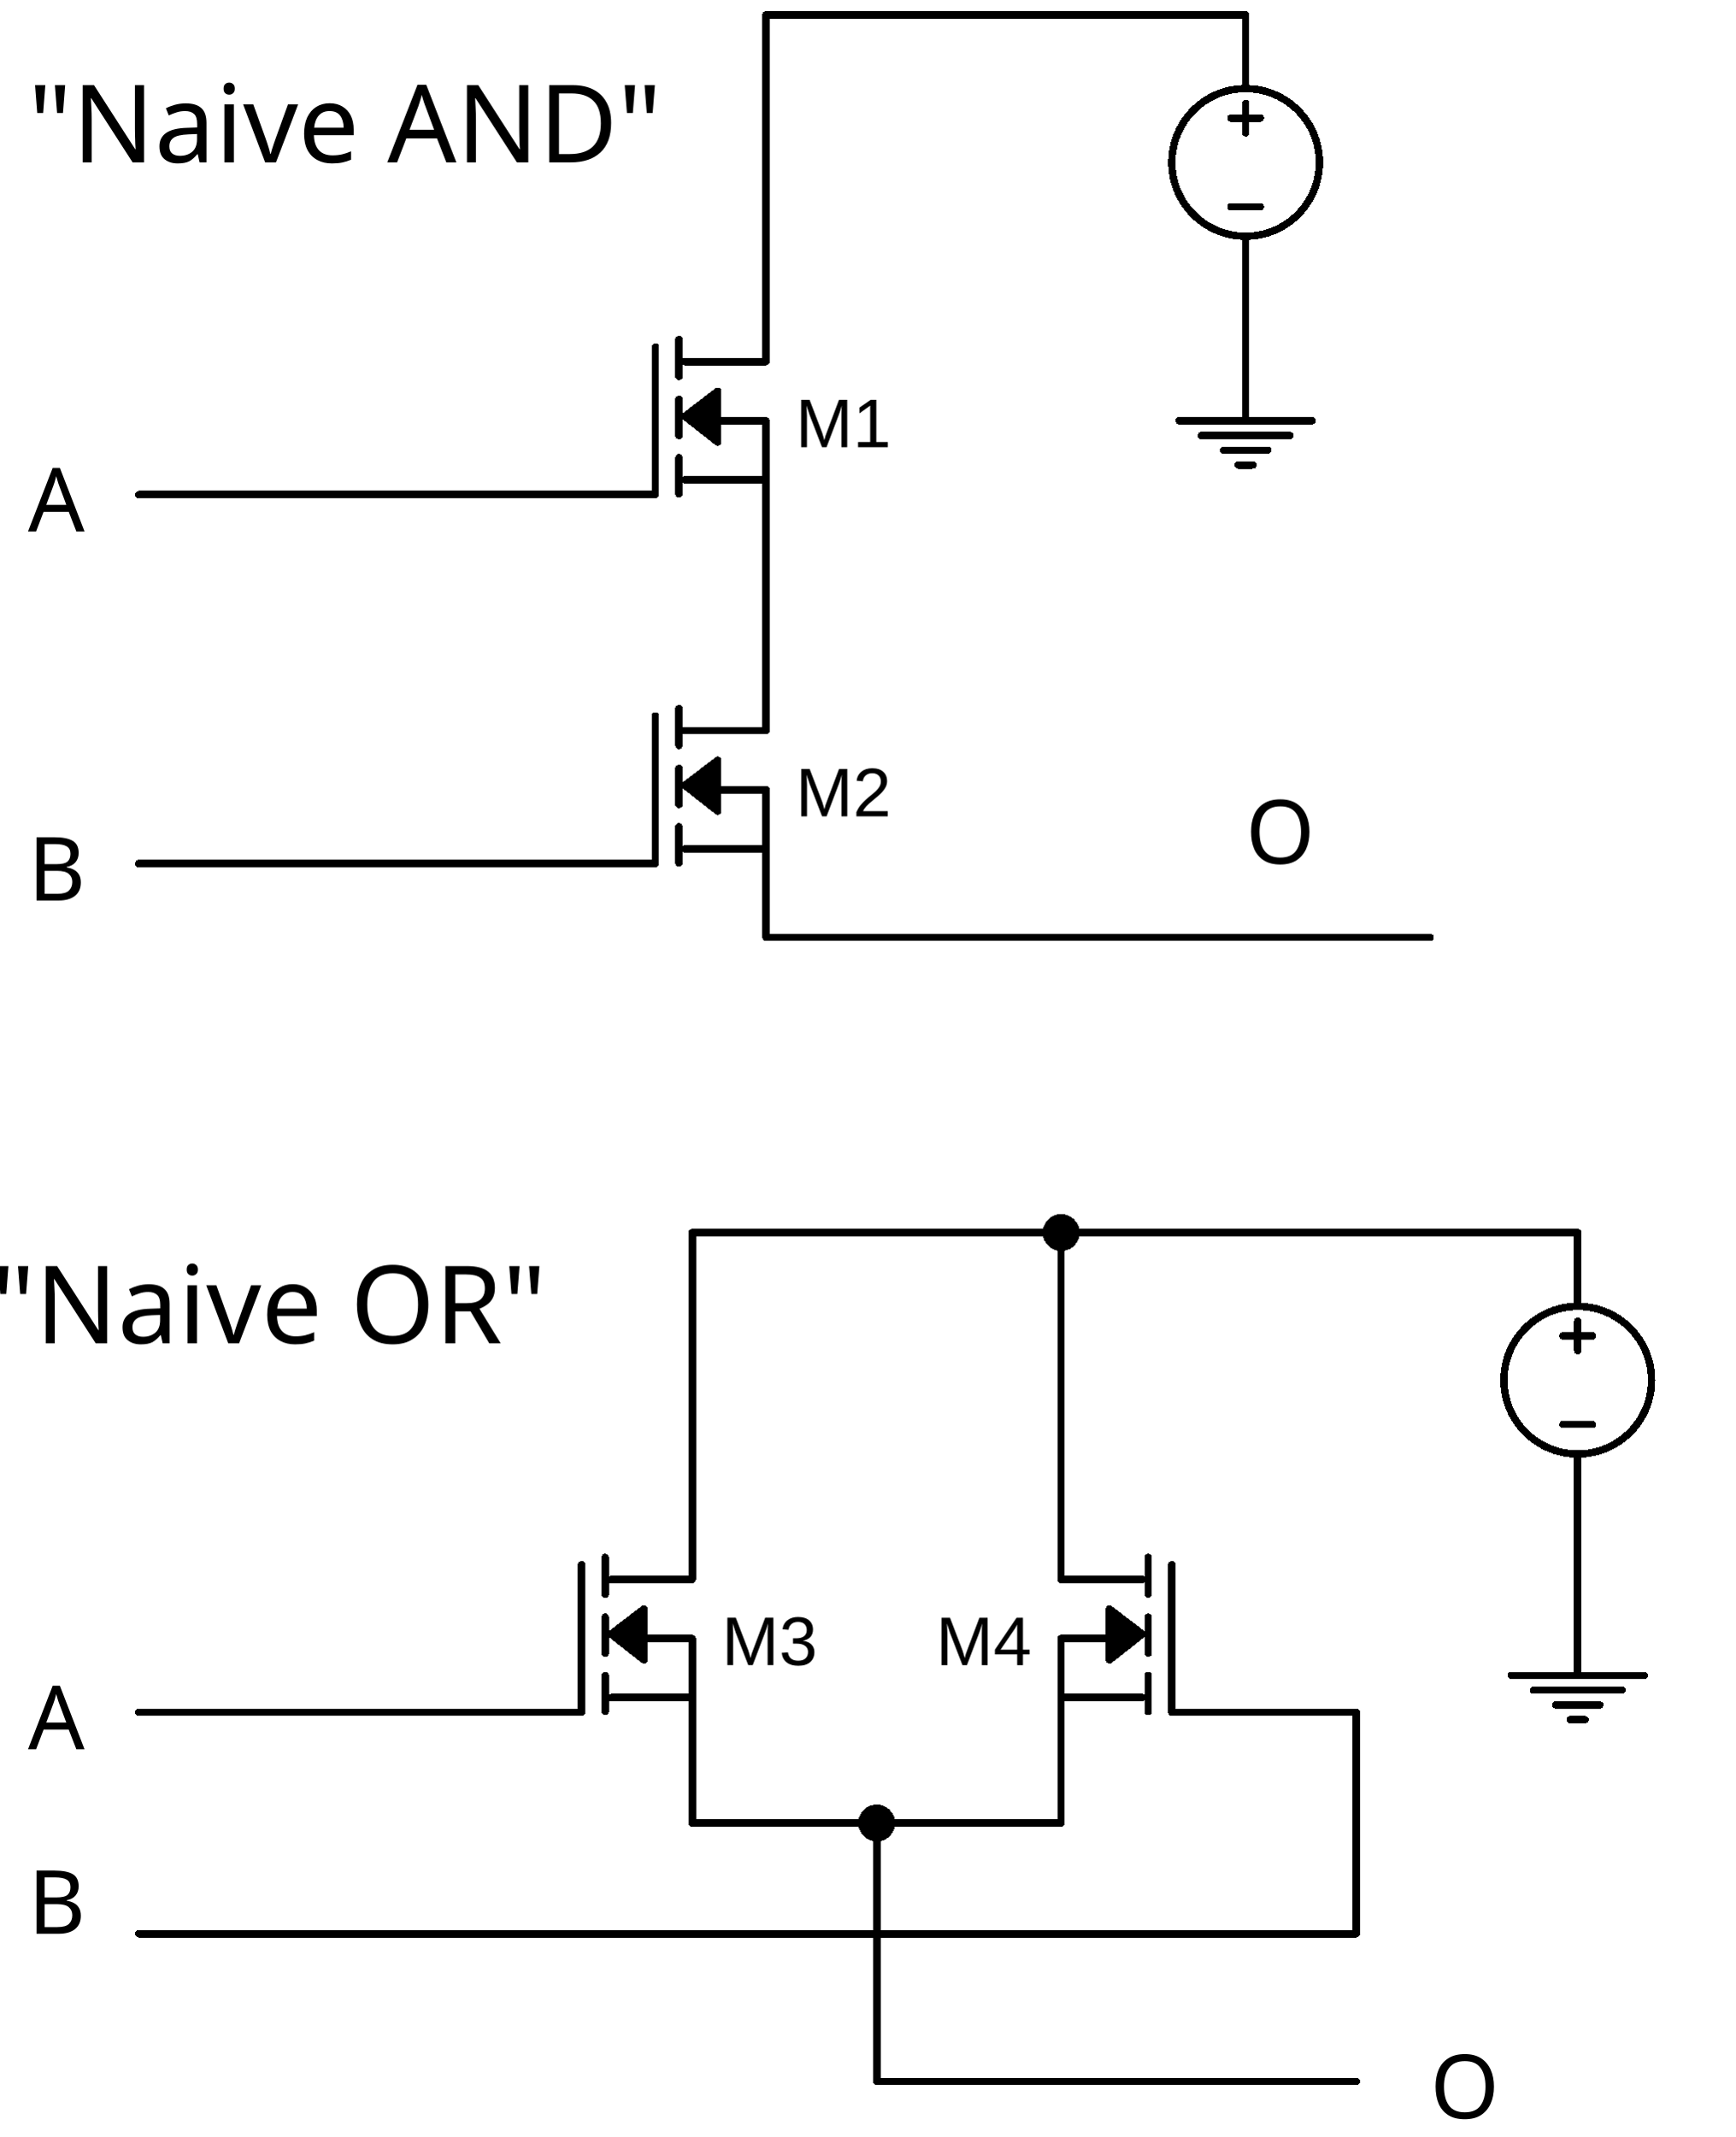
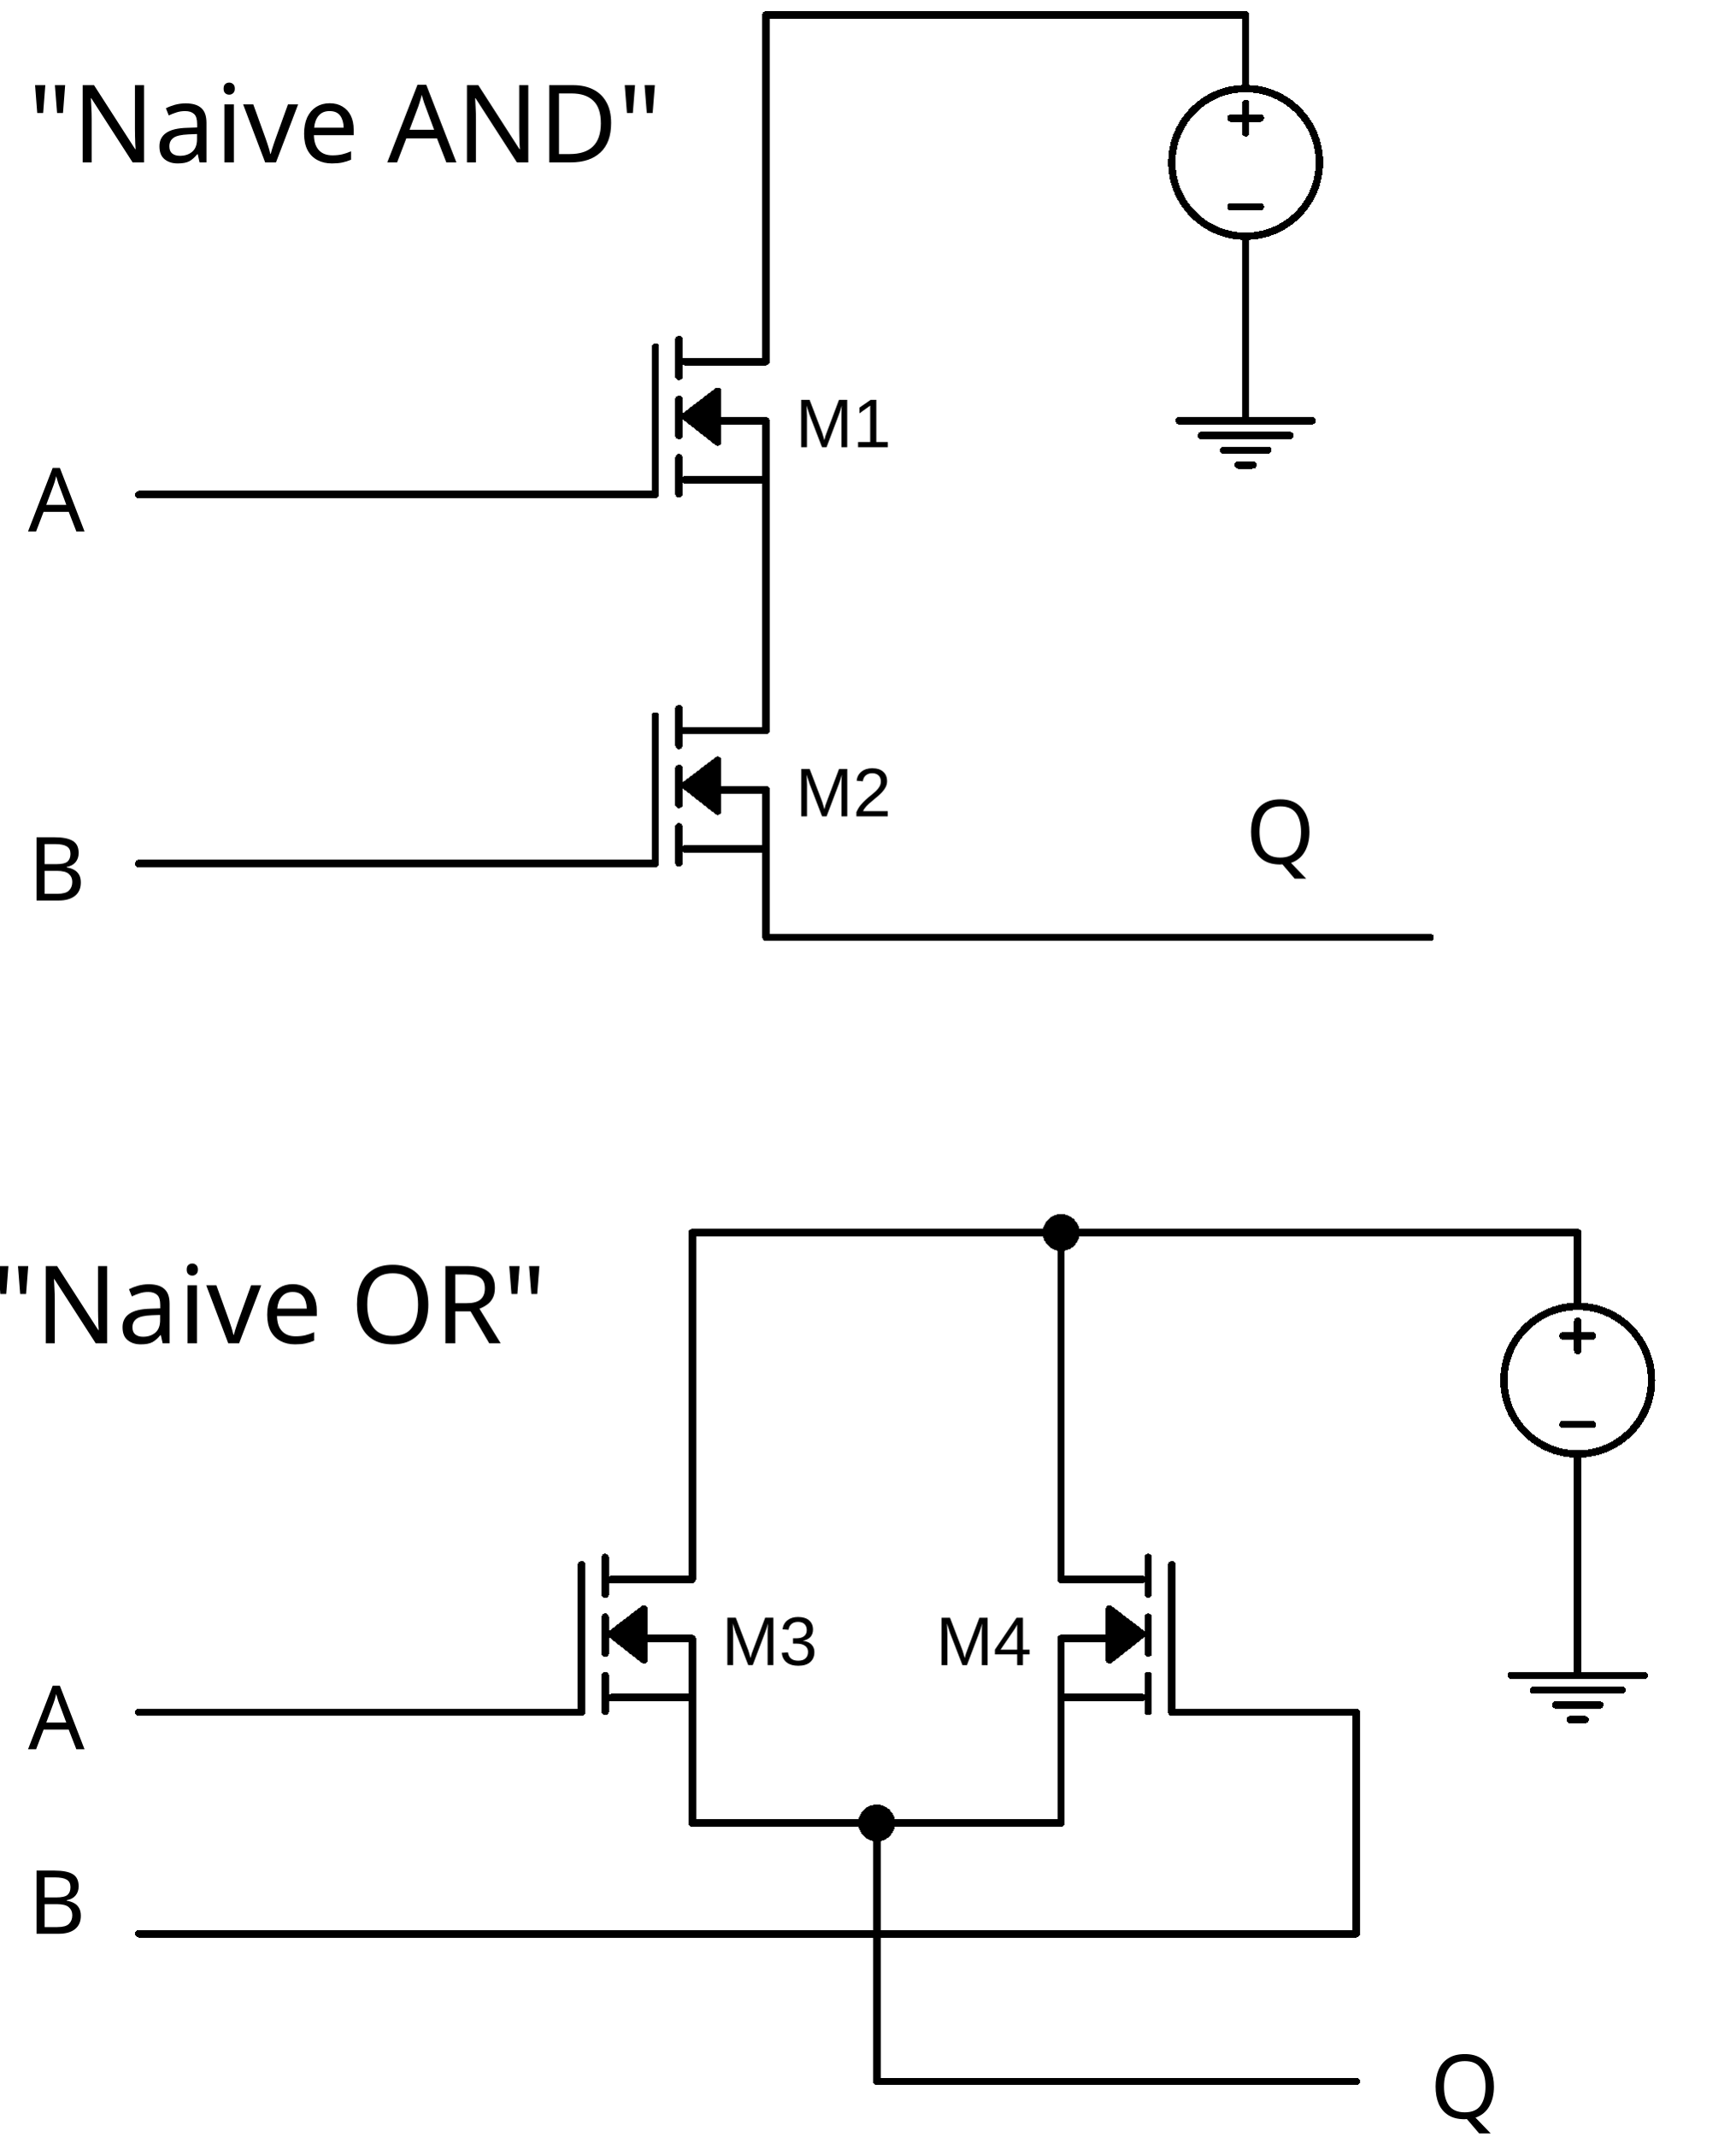
<svg xmlns="http://www.w3.org/2000/svg" width="235.123" height="289.414" viewBox="125 -657 235.123 289.414" version="1.1" id="svg4055">
  <defs id="defs4059" />
  <style type="text/css" id="style3661">
#g1 circle.pindot {fill: none;stroke: none;}#g1 rect, #g1 circle, #g1 ellipse, #g1 polyline, #g1 line, #g1 polygon, #g1 path {shape-rendering: crispEdges;}path, polyline, polygon {stroke-linejoin:round;}
rect, circle, ellipse, polyline, line, polygon, path {shape-rendering:crispEdges;}
</style>
  <polyline style="fill:none;stroke:#000000;stroke-width:1;stroke-linecap:round;stroke-linejoin:round;shape-rendering:crispEdges" id="gge82" points="240 -610 240 -645 305 -645" c_shapetype="line" c_etype="wire" transform="translate(-11.20312,-10)" />
  <g c_etype="pinpart" c_shapetype="group" id="gge138" c_partid="part_import_gge138" c_para="package`HDR1X2`nameAlias`Value`BOM_Supplier Part``BOM_Supplier``Contributor`EasyEDA`BOM_Manufacturer Part``spicePre`V`spiceSymbolName`VDC`" c_origin="305,-625" transform="translate(-11.20312,-10)">
    <g style="display:none" display="none" id="gge6645" c_partid="part_annotation">
      <text style="font-size:9.333px;font-family:Arial;text-anchor:start;fill:#000080" id="text3666" dominant-baseline="" font-style="" font-weight="" font-size="7pt" y="-621.578" x="317.578" c_note="note_pre">V1</text>
    </g>
    <g style="display:none" display="none" id="gge140" c_partid="part_annotation">
      <text style="font-size:9.333px;font-family:Arial;text-anchor:start;fill:#000000" id="text3669" dominant-baseline="" font-style="" font-weight="" font-size="7pt" y="-612.859" x="316.703" c_note="note_name">1</text>
    </g>
    <circle style="fill:none;stroke:#000000;stroke-width:1;shape-rendering:crispEdges" r="10" id="gge144" cy="-625" cx="305" />
    <g c_rotation="90" id="gge145" c_origin="305,-645" c_spicepin="1" c_elec="0" c_show="show" c_etype="pinpart" c_partid="part_pin">
      <circle style="fill:none;stroke:none;shape-rendering:crispEdges" id="circle3673" r="2" cy="-645" cx="305" class="pindot" c_pindot="true" />
      <path style="fill:none;stroke:#000000;stroke-width:1;stroke-linejoin:round;shape-rendering:crispEdges" id="path3675" d="m 305,-635 v -10" />
      <text style="font-size:9.333px;font-family:Verdana;text-anchor:end;display:none;fill:#000000" id="text3677" transform="rotate(-90,305,-633)" display="none" font-size="7pt" y="-633" x="305">1</text>
      <text style="font-size:9.333px;font-family:Verdana;text-anchor:start;display:none;fill:#000000" id="text3679" transform="rotate(-90,301,-639)" display="none" font-size="7pt" y="-639" x="301">1</text>
      <circle style="display:none;fill:none;stroke:#000000;stroke-width:1;shape-rendering:crispEdges" id="circle3681" display="none" r="3" cy="-658" cx="305" />
      <path style="display:none;fill:none;stroke:#000000;stroke-width:1;stroke-linejoin:round;shape-rendering:crispEdges" id="path3683" display="none" d="m 302,-655 3,3 3,-3" />
    </g>
    <polyline style="fill:none;stroke:#000000;stroke-width:1;stroke-linecap:round;stroke-linejoin:round;shape-rendering:crispEdges" id="gge152" points="303 -631 307 -631" />
    <polyline style="fill:none;stroke:#000000;stroke-width:1;stroke-linecap:round;stroke-linejoin:round;shape-rendering:crispEdges" id="gge153" points="305 -633 305 -629" />
    <g c_rotation="270" id="gge154" c_origin="305,-605" c_spicepin="2" c_elec="0" c_show="show" c_etype="pinpart" c_partid="part_pin">
      <circle style="fill:none;stroke:none;shape-rendering:crispEdges" id="circle3688" r="2" cy="-605" cx="305" class="pindot" c_pindot="true" />
      <path style="fill:none;stroke:#000000;stroke-width:1;stroke-linejoin:round;shape-rendering:crispEdges" id="path3690" d="m 305,-615 v 10" />
      <text style="font-size:9.333px;font-family:Verdana;text-anchor:start;display:none;fill:#000000" id="text3692" transform="rotate(-90,305,-619)" display="none" font-size="7pt" y="-619" x="305">2</text>
      <text style="font-size:9.333px;font-family:Verdana;text-anchor:end;display:none;fill:#000000" id="text3694" transform="rotate(-90,301,-611)" display="none" font-size="7pt" y="-611" x="301">2</text>
      <circle style="display:none;fill:none;stroke:#000000;stroke-width:1;shape-rendering:crispEdges" id="circle3696" display="none" r="3" cy="-592" cx="305" />
      <path style="display:none;fill:none;stroke:#000000;stroke-width:1;stroke-linejoin:round;shape-rendering:crispEdges" id="path3698" display="none" d="m 308,-595 -3,-3 -3,3" />
    </g>
    <polyline style="fill:none;stroke:#000000;stroke-width:1;stroke-linecap:round;stroke-linejoin:round;shape-rendering:crispEdges" id="gge161" points="307 -619 303 -619" />
  </g>
  <g c_rotation="0" c_shapetype="group" id="gge191" c_origin="305,-600" c_etype="pinpart" c_partid="part_netLabel_gnD" transform="translate(-11.20312,-10)">
    <circle style="fill:none;stroke:none;shape-rendering:crispEdges" id="circle3703" r="2" cy="-600" cx="305" class="pindot" c_pindot="true" />
    <text style="font-size:12px;font-family:'Times New Roman';text-anchor:start;display:none;fill:#000000" id="text3705" display="none" font-size="9pt" y="-574" x="292">GND</text>
    <polyline style="fill:none;stroke:#000000;stroke-width:1;stroke-linecap:round;stroke-linejoin:round;shape-rendering:crispEdges" id="gge195" points="305 -590 305 -600" />
    <polyline style="fill:none;stroke:#000000;stroke-width:1;stroke-linecap:round;stroke-linejoin:round;shape-rendering:crispEdges" id="gge196" points="296 -590 314 -590" />
    <polyline style="fill:none;stroke:#000000;stroke-width:1;stroke-linecap:round;stroke-linejoin:round;shape-rendering:crispEdges" id="gge197" points="299 -588 311 -588" />
    <polyline style="fill:none;stroke:#000000;stroke-width:1;stroke-linecap:round;stroke-linejoin:round;shape-rendering:crispEdges" id="gge198" points="302 -586 308 -586" />
    <polyline style="fill:none;stroke:#000000;stroke-width:1;stroke-linecap:round;stroke-linejoin:round;shape-rendering:crispEdges" id="gge199" points="304 -584 306 -584" />
  </g>
  <g c_etype="pinpart" c_shapetype="group" id="gge6244" c_partid="part_import_gge6244" c_para="package``nameAlias`Model`spicePre`M`spiceSymbolName`MOSFET_NCH_ENHANCEMENT`BOM_Manufacturer Part``" c_origin="225,-540" transform="translate(-11.20312,-10)">
    <g style="display:none" display="none" id="gge6380" c_partid="part_annotation">
      <text style="font-size:9.333px;font-family:Arial;text-anchor:start;fill:#000080" id="text3713" dominant-baseline="" font-style="" font-weight="" font-size="7pt" y="-527.797" x="244" c_note="note_name">NMOS_E</text>
    </g>
    <g id="gge6247" c_partid="part_annotation">
      <text style="font-size:9.333px;font-family:Arial;text-anchor:start;fill:#000000" id="text3716" dominant-baseline="" font-style="" font-weight="" font-size="7pt" y="-536.398" x="244.008" c_note="note_pre">M2</text>
    </g>
    <polyline style="fill:none;stroke:#000000;stroke-width:1;stroke-linecap:round;stroke-linejoin:round;shape-rendering:crispEdges" id="gge6249" points="225 -530 225 -550" />
    <polyline style="fill:none;stroke:#000000;stroke-width:1;stroke-linecap:round;stroke-linejoin:round;shape-rendering:crispEdges" id="gge6250" points="234 -540 240 -540" />
    <polyline style="fill:none;stroke:#000000;stroke-width:1;stroke-linecap:round;stroke-linejoin:round;shape-rendering:crispEdges" id="gge6251" points="220 -530 225 -530" />
    <polyline style="fill:none;stroke:#000000;stroke-width:1;stroke-linecap:round;stroke-linejoin:round;shape-rendering:crispEdges" id="gge6252" points="240 -550 240 -548" />
    <g c_rotation="180" id="gge6253" c_origin="220,-530" c_spicepin="2" c_elec="0" c_show="show" c_etype="pinpart" c_partid="part_pin">
      <circle style="fill:none;stroke:none;shape-rendering:crispEdges" id="circle3723" r="2" cy="-530" cx="210" class="pindot" c_pindot="true" />
      <path style="fill:none;stroke:#000000;stroke-width:1;stroke-linejoin:round;shape-rendering:crispEdges" id="path3725" d="M 220,-530 H 210" />
      <text style="font-size:9.333px;font-family:Verdana;text-anchor:start;display:none;fill:#000000" id="text3727" display="none" font-size="7pt" y="-530" x="234">G</text>
      <text style="font-size:9.333px;font-family:Verdana;text-anchor:end;display:none;fill:#000000" id="text3729" display="none" font-size="7pt" y="-534" x="226">1</text>
      <circle style="display:none;fill:none;stroke:#000000;stroke-width:1;shape-rendering:crispEdges" id="circle3731" display="none" r="3" cy="-530" cx="207" />
      <path style="display:none;fill:none;stroke:#000000;stroke-width:1;stroke-linejoin:round;shape-rendering:crispEdges" id="path3733" display="none" d="m 210,-527 3,-3 -3,-3" />
    </g>
    <polyline style="fill:none;stroke:#000000;stroke-width:1;stroke-linecap:round;stroke-linejoin:round;shape-rendering:crispEdges" id="gge6260" points="236 -540 240 -540" />
    <polyline style="fill:none;stroke:#000000;stroke-width:1;stroke-linecap:round;stroke-linejoin:round;shape-rendering:crispEdges" id="gge6261" points="240 -550 240 -548" />
    <polyline style="fill:none;stroke:#000000;stroke-width:1;stroke-linecap:round;stroke-linejoin:round;shape-rendering:crispEdges" id="gge6262" points="240 -548 230 -548" />
    <polyline style="fill:none;stroke:#000000;stroke-width:1;stroke-linecap:round;stroke-linejoin:round;shape-rendering:crispEdges" id="gge6263" points="229 -532 240 -532" />
    <polyline style="fill:none;stroke:#000000;stroke-width:1;stroke-linecap:round;stroke-linejoin:round;shape-rendering:crispEdges" id="gge6264" points="240 -540 240 -530" />
    <polyline style="fill:none;stroke:#000000;stroke-width:1;stroke-linecap:round;stroke-linejoin:round;shape-rendering:crispEdges" id="gge6265" points="230 -532 239 -532" />
    <polyline style="fill:none;stroke:#000000;stroke-width:1;stroke-linecap:round;stroke-linejoin:round;shape-rendering:crispEdges" id="gge6266" points="240 -548 229 -548" />
    <g c_rotation="270" id="gge6267" c_origin="240,-530" c_spicepin="3" c_elec="0" c_show="show" c_etype="pinpart" c_partid="part_pin">
      <circle style="fill:none;stroke:none;shape-rendering:crispEdges" id="circle3743" r="2" cy="-520" cx="240" class="pindot" c_pindot="true" />
      <path style="fill:none;stroke:#000000;stroke-width:1;stroke-linejoin:round;shape-rendering:crispEdges" id="path3745" d="m 240,-530 v 10" />
      <text style="font-size:9.333px;font-family:Verdana;text-anchor:start;display:none;fill:#000000" id="text3747" transform="rotate(-90,240,-504)" display="none" font-size="7pt" y="-504" x="240">S</text>
      <text style="font-size:9.333px;font-family:Verdana;text-anchor:end;display:none;fill:#000000" id="text3749" transform="rotate(-90,236,-496)" display="none" font-size="7pt" y="-496" x="236">3</text>
      <circle style="display:none;fill:none;stroke:#000000;stroke-width:1;shape-rendering:crispEdges" id="circle3751" display="none" r="3" cy="-517" cx="240" />
      <path style="display:none;fill:none;stroke:#000000;stroke-width:1;stroke-linejoin:round;shape-rendering:crispEdges" id="path3753" display="none" d="m 243,-520 -3,-3 -3,3" />
    </g>
    <g c_rotation="90" id="gge6274" c_origin="240,-550" c_spicepin="1" c_elec="0" c_show="show" c_etype="pinpart" c_partid="part_pin">
      <circle style="fill:none;stroke:none;shape-rendering:crispEdges" id="circle3756" r="2" cy="-560" cx="240" class="pindot" c_pindot="true" />
      <path style="fill:none;stroke:#000000;stroke-width:1;stroke-linejoin:round;shape-rendering:crispEdges" id="path3758" d="m 240,-550 v -10" />
      <text style="font-size:9.333px;font-family:Verdana;text-anchor:end;display:none;fill:#000000" id="text3760" transform="rotate(-90,240,-538)" display="none" font-size="7pt" y="-538" x="240">D</text>
      <text style="font-size:9.333px;font-family:Verdana;text-anchor:start;display:none;fill:#000000" id="text3762" transform="rotate(-90,236,-544)" display="none" font-size="7pt" y="-544" x="236">2</text>
      <circle style="display:none;fill:none;stroke:#000000;stroke-width:1;shape-rendering:crispEdges" id="circle3764" display="none" r="3" cy="-563" cx="240" />
      <path style="display:none;fill:none;stroke:#000000;stroke-width:1;stroke-linejoin:round;shape-rendering:crispEdges" id="path3766" display="none" d="m 237,-560 3,3 3,-3" />
    </g>
    <polyline style="fill:none;stroke:#000000;stroke-width:1;stroke-linecap:round;stroke-linejoin:round;shape-rendering:crispEdges" id="gge6281" points="240 -540 240 -530" />
    <polyline style="fill:none;stroke:#000000;stroke-width:1;stroke-linecap:round;stroke-linejoin:round;shape-rendering:crispEdges" id="gge6282" points="228.2 -535 228.2 -530.1" />
    <polyline style="fill:none;stroke:#000000;stroke-width:1;stroke-linecap:round;stroke-linejoin:round;shape-rendering:crispEdges" id="gge6283" points="228.2 -542.9 228.2 -538" />
    <polyline style="fill:none;stroke:#000000;stroke-width:1;stroke-linecap:round;stroke-linejoin:round;shape-rendering:crispEdges" id="gge6284" points="228.2 -551 228.2 -546" />
    <polygon style="fill:#000000;stroke:#000000;stroke-width:1;stroke-linecap:round;stroke-linejoin:round;shape-rendering:crispEdges" id="gge6285" points="233.45,-537.1 229,-540.6 233.45,-544 " />
  </g>
  <g c_etype="pinpart" c_shapetype="group" id="gge6333" c_partid="part_import_gge6333" c_para="package``nameAlias`Model`spicePre`M`spiceSymbolName`MOSFET_NCH_ENHANCEMENT`BOM_Manufacturer Part``" c_origin="225,-590" transform="translate(-11.20312,-10)">
    <g style="display:none" display="none" id="gge6379" c_partid="part_annotation">
      <text style="font-size:9.333px;font-family:Arial;text-anchor:start;fill:#000080" id="text3775" dominant-baseline="" font-style="" font-weight="" font-size="7pt" y="-577.812" x="244" c_note="note_name">NMOS_E</text>
    </g>
    <g id="gge6337" c_partid="part_annotation">
      <text style="font-size:9.333px;font-family:Arial;text-anchor:start;fill:#000000" id="text3778" dominant-baseline="" font-style="" font-weight="" font-size="7pt" y="-586.406" x="244" c_note="note_pre">M1</text>
    </g>
    <polyline style="fill:none;stroke:#000000;stroke-width:1;stroke-linecap:round;stroke-linejoin:round;shape-rendering:crispEdges" id="gge6339" points="225 -580 225 -600" />
    <polyline style="fill:none;stroke:#000000;stroke-width:1;stroke-linecap:round;stroke-linejoin:round;shape-rendering:crispEdges" id="gge6340" points="234 -590 240 -590" />
    <polyline style="fill:none;stroke:#000000;stroke-width:1;stroke-linecap:round;stroke-linejoin:round;shape-rendering:crispEdges" id="gge6341" points="220 -580 225 -580" />
    <polyline style="fill:none;stroke:#000000;stroke-width:1;stroke-linecap:round;stroke-linejoin:round;shape-rendering:crispEdges" id="gge6342" points="240 -600 240 -598" />
    <g c_rotation="180" id="gge6343" c_origin="220,-580" c_spicepin="2" c_elec="0" c_show="show" c_etype="pinpart" c_partid="part_pin">
      <circle style="fill:none;stroke:none;shape-rendering:crispEdges" id="circle3785" r="2" cy="-580" cx="210" class="pindot" c_pindot="true" />
      <path style="fill:none;stroke:#000000;stroke-width:1;stroke-linejoin:round;shape-rendering:crispEdges" id="path3787" d="M 220,-580 H 210" />
      <text style="font-size:9.333px;font-family:Verdana;text-anchor:start;display:none;fill:#000000" id="text3789" display="none" font-size="7pt" y="-580" x="234">G</text>
      <text style="font-size:9.333px;font-family:Verdana;text-anchor:end;display:none;fill:#000000" id="text3791" display="none" font-size="7pt" y="-584" x="226">1</text>
      <circle style="display:none;fill:none;stroke:#000000;stroke-width:1;shape-rendering:crispEdges" id="circle3793" display="none" r="3" cy="-580" cx="207" />
      <path style="display:none;fill:none;stroke:#000000;stroke-width:1;stroke-linejoin:round;shape-rendering:crispEdges" id="path3795" display="none" d="m 210,-577 3,-3 -3,-3" />
    </g>
    <polyline style="fill:none;stroke:#000000;stroke-width:1;stroke-linecap:round;stroke-linejoin:round;shape-rendering:crispEdges" id="gge6350" points="236 -590 240 -590" />
    <polyline style="fill:none;stroke:#000000;stroke-width:1;stroke-linecap:round;stroke-linejoin:round;shape-rendering:crispEdges" id="gge6351" points="240 -600 240 -598" />
    <polyline style="fill:none;stroke:#000000;stroke-width:1;stroke-linecap:round;stroke-linejoin:round;shape-rendering:crispEdges" id="gge6352" points="240 -598 230 -598" />
    <polyline style="fill:none;stroke:#000000;stroke-width:1;stroke-linecap:round;stroke-linejoin:round;shape-rendering:crispEdges" id="gge6353" points="229 -582 240 -582" />
    <polyline style="fill:none;stroke:#000000;stroke-width:1;stroke-linecap:round;stroke-linejoin:round;shape-rendering:crispEdges" id="gge6354" points="240 -590 240 -580" />
    <polyline style="fill:none;stroke:#000000;stroke-width:1;stroke-linecap:round;stroke-linejoin:round;shape-rendering:crispEdges" id="gge6355" points="230 -582 239 -582" />
    <polyline style="fill:none;stroke:#000000;stroke-width:1;stroke-linecap:round;stroke-linejoin:round;shape-rendering:crispEdges" id="gge6356" points="240 -598 229 -598" />
    <g c_rotation="270" id="gge6357" c_origin="240,-580" c_spicepin="3" c_elec="0" c_show="show" c_etype="pinpart" c_partid="part_pin">
      <circle style="fill:none;stroke:none;shape-rendering:crispEdges" id="circle3805" r="2" cy="-570" cx="240" class="pindot" c_pindot="true" />
      <path style="fill:none;stroke:#000000;stroke-width:1;stroke-linejoin:round;shape-rendering:crispEdges" id="path3807" d="m 240,-580 v 10" />
      <text style="font-size:9.333px;font-family:Verdana;text-anchor:start;display:none;fill:#000000" id="text3809" transform="rotate(-90,240,-554)" display="none" font-size="7pt" y="-554" x="240">S</text>
      <text style="font-size:9.333px;font-family:Verdana;text-anchor:end;display:none;fill:#000000" id="text3811" transform="rotate(-90,236,-546)" display="none" font-size="7pt" y="-546" x="236">3</text>
      <circle style="display:none;fill:none;stroke:#000000;stroke-width:1;shape-rendering:crispEdges" id="circle3813" display="none" r="3" cy="-567" cx="240" />
      <path style="display:none;fill:none;stroke:#000000;stroke-width:1;stroke-linejoin:round;shape-rendering:crispEdges" id="path3815" display="none" d="m 243,-570 -3,-3 -3,3" />
    </g>
    <g c_rotation="90" id="gge6364" c_origin="240,-600" c_spicepin="1" c_elec="0" c_show="show" c_etype="pinpart" c_partid="part_pin">
      <circle style="fill:none;stroke:none;shape-rendering:crispEdges" id="circle3818" r="2" cy="-610" cx="240" class="pindot" c_pindot="true" />
      <path style="fill:none;stroke:#000000;stroke-width:1;stroke-linejoin:round;shape-rendering:crispEdges" id="path3820" d="m 240,-600 v -10" />
      <text style="font-size:9.333px;font-family:Verdana;text-anchor:end;display:none;fill:#000000" id="text3822" transform="rotate(-90,240,-588)" display="none" font-size="7pt" y="-588" x="240">D</text>
      <text style="font-size:9.333px;font-family:Verdana;text-anchor:start;display:none;fill:#000000" id="text3824" transform="rotate(-90,236,-594)" display="none" font-size="7pt" y="-594" x="236">2</text>
      <circle style="display:none;fill:none;stroke:#000000;stroke-width:1;shape-rendering:crispEdges" id="circle3826" display="none" r="3" cy="-613" cx="240" />
      <path style="display:none;fill:none;stroke:#000000;stroke-width:1;stroke-linejoin:round;shape-rendering:crispEdges" id="path3828" display="none" d="m 237,-610 3,3 3,-3" />
    </g>
    <polyline style="fill:none;stroke:#000000;stroke-width:1;stroke-linecap:round;stroke-linejoin:round;shape-rendering:crispEdges" id="gge6371" points="240 -590 240 -580" />
    <polyline style="fill:none;stroke:#000000;stroke-width:1;stroke-linecap:round;stroke-linejoin:round;shape-rendering:crispEdges" id="gge6372" points="228.2 -585 228.2 -580.1" />
    <polyline style="fill:none;stroke:#000000;stroke-width:1;stroke-linecap:round;stroke-linejoin:round;shape-rendering:crispEdges" id="gge6373" points="228.2 -592.9 228.2 -588" />
    <polyline style="fill:none;stroke:#000000;stroke-width:1;stroke-linecap:round;stroke-linejoin:round;shape-rendering:crispEdges" id="gge6374" points="228.2 -601 228.2 -596" />
    <polygon style="fill:#000000;stroke:#000000;stroke-width:1;stroke-linecap:round;stroke-linejoin:round;shape-rendering:crispEdges" id="gge6375" points="233.45,-587.1 229,-590.6 233.45,-594 " />
  </g>
  <g c_etype="pinpart" c_shapetype="group" c_origin="140,-575" id="gge6387" c_partid="part_annotation" transform="translate(-11.20312,-10)">
    <text style="font-size:12px;font-family:Verdana;text-anchor:start;fill:#000000" id="text3837" type="comment" dominant-baseline="" font-style="" font-weight="" font-size="9pt" y="-575" x="140">A</text>
  </g>
  <g c_etype="pinpart" c_shapetype="group" c_origin="140,-525" id="gge6389" c_partid="part_annotation" transform="translate(-11.20312,-10)">
    <text style="font-size:12px;font-family:Verdana;text-anchor:start;fill:#000000" id="text3840" type="comment" dominant-baseline="" font-style="" font-weight="" font-size="9pt" y="-525" x="140">B</text>
  </g>
  <g c_etype="pinpart" c_shapetype="group" c_origin="305,-530" id="gge6391" c_partid="part_annotation" transform="translate(-11.20312,-10)">
-     <text style="font-size:12px;font-family:Verdana;text-anchor:start;fill:#000000" id="text3843" type="comment" dominant-baseline="" font-style="" font-weight="" font-size="9pt" y="-530" x="305">O</text>
+     <text style="font-size:12px;font-family:Verdana;text-anchor:start;fill:#000000" id="text3843" type="comment" dominant-baseline="" font-style="" font-weight="" font-size="9pt" y="-530" x="305">Q</text>
  </g>
  <polyline style="fill:none;stroke:#000000;stroke-width:1;stroke-linecap:round;stroke-linejoin:round;shape-rendering:crispEdges" id="gge6484" points="240 -560 240 -570" c_shapetype="line" c_etype="wire" transform="translate(-11.20312,-10)" />
  <polyline style="fill:none;stroke:#000000;stroke-width:1;stroke-linecap:round;stroke-linejoin:round;shape-rendering:crispEdges" id="gge6491" points="240 -520 330 -520" c_shapetype="line" c_etype="wire" transform="translate(-11.20312,-10)" />
  <polyline style="fill:none;stroke:#000000;stroke-width:1;stroke-linecap:round;stroke-linejoin:round;shape-rendering:crispEdges" id="gge6493" points="305 -605 305 -600" c_shapetype="line" c_etype="wire" transform="translate(-11.20312,-10)" />
  <polyline style="fill:none;stroke:#000000;stroke-width:1;stroke-linecap:round;stroke-linejoin:round;shape-rendering:crispEdges" id="gge6494" points="210 -580 155 -580" c_shapetype="line" c_etype="wire" transform="translate(-11.20312,-10)" />
  <polyline style="fill:none;stroke:#000000;stroke-width:1;stroke-linecap:round;stroke-linejoin:round;shape-rendering:crispEdges" id="gge6495" points="210 -530 155 -530" c_shapetype="line" c_etype="wire" transform="translate(-11.20312,-10)" />
  <g c_etype="pinpart" c_shapetype="group" c_origin="140,-625" id="gge6497" c_partid="part_annotation" transform="translate(-11.20312,-10)">
    <text style="font-size:14.667px;font-family:Verdana;text-anchor:start;fill:#000000" id="text3851" type="comment" dominant-baseline="" font-style="" font-weight="" font-size="11pt" y="-625" x="140">"Naive AND"</text>
  </g>
  <g c_etype="pinpart" c_shapetype="group" c_origin="135,-465" id="gge6502" c_partid="part_annotation" transform="translate(-11.20312,-10)">
    <text style="font-size:14.667px;font-family:Verdana;text-anchor:start;fill:#000000" id="text3854" type="comment" dominant-baseline="" font-style="" font-weight="" font-size="11pt" y="-465" x="135">"Naive OR"</text>
  </g>
  <polyline style="fill:none;stroke:#000000;stroke-width:1;stroke-linecap:round;stroke-linejoin:round;shape-rendering:crispEdges" id="gge6505" points="200 -415 155 -415" c_shapetype="line" c_etype="wire" transform="translate(-11.20312,-10)" />
  <polyline style="fill:none;stroke:#000000;stroke-width:1;stroke-linecap:round;stroke-linejoin:round;shape-rendering:crispEdges" id="gge6506" points="350 -440 350 -430" c_shapetype="line" c_etype="wire" transform="translate(-11.20312,-10)" />
  <g c_etype="pinpart" c_shapetype="group" c_origin="330,-360" id="gge6509" c_partid="part_annotation" transform="translate(-11.20312,-10)">
-     <text style="font-size:12px;font-family:Verdana;text-anchor:start;fill:#000000" id="text3859" type="comment" dominant-baseline="" font-style="" font-weight="" font-size="9pt" y="-360" x="330">O</text>
+     <text style="font-size:12px;font-family:Verdana;text-anchor:start;fill:#000000" id="text3859" type="comment" dominant-baseline="" font-style="" font-weight="" font-size="9pt" y="-360" x="330">Q</text>
  </g>
  <g c_etype="pinpart" c_shapetype="group" c_origin="140,-385" id="gge6511" c_partid="part_annotation" transform="translate(-11.20312,-10)">
    <text style="font-size:12px;font-family:Verdana;text-anchor:start;fill:#000000" id="text3862" type="comment" dominant-baseline="" font-style="" font-weight="" font-size="9pt" y="-385" x="140">B</text>
  </g>
  <g c_etype="pinpart" c_shapetype="group" c_origin="140,-410" id="gge6513" c_partid="part_annotation" transform="translate(-11.20312,-10)">
    <text style="font-size:12px;font-family:Verdana;text-anchor:start;fill:#000000" id="text3865" type="comment" dominant-baseline="" font-style="" font-weight="" font-size="9pt" y="-410" x="140">A</text>
  </g>
  <g c_etype="pinpart" c_shapetype="group" id="gge6515" c_partid="part_import_gge6515" c_para="package``nameAlias`Model`spicePre`M`spiceSymbolName`MOSFET_NCH_ENHANCEMENT`BOM_Manufacturer Part``" c_origin="215,-425" transform="translate(-11.20312,-10)">
    <g style="display:none" display="none" id="gge6517" c_partid="part_annotation">
      <text style="font-size:9.333px;font-family:Arial;text-anchor:start;fill:#000080" id="text3868" dominant-baseline="" font-style="" font-weight="" font-size="7pt" y="-412.812" x="234" c_note="note_name">NMOS_E</text>
    </g>
    <g id="gge6519" c_partid="part_annotation">
      <text style="font-size:9.333px;font-family:Arial;text-anchor:start;fill:#000000" id="text3871" dominant-baseline="" font-style="" font-weight="" font-size="7pt" y="-421.406" x="234" c_note="note_pre">M3</text>
    </g>
    <polyline style="fill:none;stroke:#000000;stroke-width:1;stroke-linecap:round;stroke-linejoin:round;shape-rendering:crispEdges" id="gge6521" points="215 -415 215 -435" />
    <polyline style="fill:none;stroke:#000000;stroke-width:1;stroke-linecap:round;stroke-linejoin:round;shape-rendering:crispEdges" id="gge6522" points="224 -425 230 -425" />
    <polyline style="fill:none;stroke:#000000;stroke-width:1;stroke-linecap:round;stroke-linejoin:round;shape-rendering:crispEdges" id="gge6523" points="210 -415 215 -415" />
    <polyline style="fill:none;stroke:#000000;stroke-width:1;stroke-linecap:round;stroke-linejoin:round;shape-rendering:crispEdges" id="gge6524" points="230 -435 230 -433" />
    <g c_rotation="180" id="gge6525" c_origin="210,-415" c_spicepin="2" c_elec="0" c_show="show" c_etype="pinpart" c_partid="part_pin">
      <circle style="fill:none;stroke:none;shape-rendering:crispEdges" id="circle3878" r="2" cy="-415" cx="200" class="pindot" c_pindot="true" />
      <path style="fill:none;stroke:#000000;stroke-width:1;stroke-linejoin:round;shape-rendering:crispEdges" id="path3880" d="M 210,-415 H 200" />
      <text style="font-size:9.333px;font-family:Verdana;text-anchor:start;display:none;fill:#000000" id="text3882" display="none" font-size="7pt" y="-415" x="224">G</text>
      <text style="font-size:9.333px;font-family:Verdana;text-anchor:end;display:none;fill:#000000" id="text3884" display="none" font-size="7pt" y="-419" x="216">1</text>
      <circle style="display:none;fill:none;stroke:#000000;stroke-width:1;shape-rendering:crispEdges" id="circle3886" display="none" r="3" cy="-415" cx="197" />
      <path style="display:none;fill:none;stroke:#000000;stroke-width:1;stroke-linejoin:round;shape-rendering:crispEdges" id="path3888" display="none" d="m 200,-412 3,-3 -3,-3" />
    </g>
    <polyline style="fill:none;stroke:#000000;stroke-width:1;stroke-linecap:round;stroke-linejoin:round;shape-rendering:crispEdges" id="gge6532" points="226 -425 230 -425" />
    <polyline style="fill:none;stroke:#000000;stroke-width:1;stroke-linecap:round;stroke-linejoin:round;shape-rendering:crispEdges" id="gge6533" points="230 -435 230 -433" />
    <polyline style="fill:none;stroke:#000000;stroke-width:1;stroke-linecap:round;stroke-linejoin:round;shape-rendering:crispEdges" id="gge6534" points="230 -433 220 -433" />
    <polyline style="fill:none;stroke:#000000;stroke-width:1;stroke-linecap:round;stroke-linejoin:round;shape-rendering:crispEdges" id="gge6535" points="219 -417 230 -417" />
    <polyline style="fill:none;stroke:#000000;stroke-width:1;stroke-linecap:round;stroke-linejoin:round;shape-rendering:crispEdges" id="gge6536" points="230 -425 230 -415" />
    <polyline style="fill:none;stroke:#000000;stroke-width:1;stroke-linecap:round;stroke-linejoin:round;shape-rendering:crispEdges" id="gge6537" points="220 -417 229 -417" />
    <polyline style="fill:none;stroke:#000000;stroke-width:1;stroke-linecap:round;stroke-linejoin:round;shape-rendering:crispEdges" id="gge6538" points="230 -433 219 -433" />
    <g c_rotation="270" id="gge6539" c_origin="230,-415" c_spicepin="3" c_elec="0" c_show="show" c_etype="pinpart" c_partid="part_pin">
      <circle style="fill:none;stroke:none;shape-rendering:crispEdges" id="circle3898" r="2" cy="-405" cx="230" class="pindot" c_pindot="true" />
      <path style="fill:none;stroke:#000000;stroke-width:1;stroke-linejoin:round;shape-rendering:crispEdges" id="path3900" d="m 230,-415 v 10" />
      <text style="font-size:9.333px;font-family:Verdana;text-anchor:start;display:none;fill:#000000" id="text3902" transform="rotate(-90,230,-389)" display="none" font-size="7pt" y="-389" x="230">S</text>
      <text style="font-size:9.333px;font-family:Verdana;text-anchor:end;display:none;fill:#000000" id="text3904" transform="rotate(-90,226,-381)" display="none" font-size="7pt" y="-381" x="226">3</text>
      <circle style="display:none;fill:none;stroke:#000000;stroke-width:1;shape-rendering:crispEdges" id="circle3906" display="none" r="3" cy="-402" cx="230" />
      <path style="display:none;fill:none;stroke:#000000;stroke-width:1;stroke-linejoin:round;shape-rendering:crispEdges" id="path3908" display="none" d="m 233,-405 -3,-3 -3,3" />
    </g>
    <g c_rotation="90" id="gge6546" c_origin="230,-435" c_spicepin="1" c_elec="0" c_show="show" c_etype="pinpart" c_partid="part_pin">
      <circle style="fill:none;stroke:none;shape-rendering:crispEdges" id="circle3911" r="2" cy="-445" cx="230" class="pindot" c_pindot="true" />
      <path style="fill:none;stroke:#000000;stroke-width:1;stroke-linejoin:round;shape-rendering:crispEdges" id="path3913" d="m 230,-435 v -10" />
      <text style="font-size:9.333px;font-family:Verdana;text-anchor:end;display:none;fill:#000000" id="text3915" transform="rotate(-90,230,-423)" display="none" font-size="7pt" y="-423" x="230">D</text>
      <text style="font-size:9.333px;font-family:Verdana;text-anchor:start;display:none;fill:#000000" id="text3917" transform="rotate(-90,226,-429)" display="none" font-size="7pt" y="-429" x="226">2</text>
      <circle style="display:none;fill:none;stroke:#000000;stroke-width:1;shape-rendering:crispEdges" id="circle3919" display="none" r="3" cy="-448" cx="230" />
      <path style="display:none;fill:none;stroke:#000000;stroke-width:1;stroke-linejoin:round;shape-rendering:crispEdges" id="path3921" display="none" d="m 227,-445 3,3 3,-3" />
    </g>
    <polyline style="fill:none;stroke:#000000;stroke-width:1;stroke-linecap:round;stroke-linejoin:round;shape-rendering:crispEdges" id="gge6553" points="230 -425 230 -415" />
    <polyline style="fill:none;stroke:#000000;stroke-width:1;stroke-linecap:round;stroke-linejoin:round;shape-rendering:crispEdges" id="gge6554" points="218.2 -420 218.2 -415.1" />
    <polyline style="fill:none;stroke:#000000;stroke-width:1;stroke-linecap:round;stroke-linejoin:round;shape-rendering:crispEdges" id="gge6555" points="218.2 -427.9 218.2 -423" />
    <polyline style="fill:none;stroke:#000000;stroke-width:1;stroke-linecap:round;stroke-linejoin:round;shape-rendering:crispEdges" id="gge6556" points="218.2 -436 218.2 -431" />
    <polygon style="fill:#000000;stroke:#000000;stroke-width:1;stroke-linecap:round;stroke-linejoin:round;shape-rendering:crispEdges" id="gge6557" points="223.45,-422.1 219,-425.6 223.45,-429 " />
  </g>
  <g c_etype="pinpart" c_shapetype="group" id="gge6558" c_partid="part_import_gge6558" c_para="package``nameAlias`Model`spicePre`M`spiceSymbolName`MOSFET_NCH_ENHANCEMENT`BOM_Manufacturer Part``" c_origin="295,-425" transform="translate(-11.20312,-10)">
    <g style="display:none" display="none" id="gge6560" c_partid="part_annotation">
      <text style="font-size:9.333px;font-family:Arial;text-anchor:end;fill:#000080" id="text3930" dominant-baseline="" font-style="" font-weight="" font-size="7pt" y="-412.797" x="276" c_note="note_name">NMOS_E</text>
    </g>
    <g id="gge6562" c_partid="part_annotation">
      <text style="font-size:9.333px;font-family:Arial;text-anchor:end;fill:#000000" id="text3933" dominant-baseline="" font-style="" font-weight="" font-size="7pt" y="-421.398" x="275.992" c_note="note_pre">M4</text>
    </g>
    <polyline style="fill:none;stroke:#000000;stroke-width:1;stroke-linecap:round;stroke-linejoin:round;shape-rendering:crispEdges" id="gge6564" points="295 -415 295 -435" />
    <polyline style="fill:none;stroke:#000000;stroke-width:1;stroke-linecap:round;stroke-linejoin:round;shape-rendering:crispEdges" id="gge6565" points="286 -425 280 -425" />
    <polyline style="fill:none;stroke:#000000;stroke-width:1;stroke-linecap:round;stroke-linejoin:round;shape-rendering:crispEdges" id="gge6566" points="300 -415 295 -415" />
    <polyline style="fill:none;stroke:#000000;stroke-width:1;stroke-linecap:round;stroke-linejoin:round;shape-rendering:crispEdges" id="gge6567" points="280 -435 280 -433" />
    <g c_rotation="0" id="gge6568" c_origin="300,-415" c_spicepin="2" c_elec="0" c_show="show" c_etype="pinpart" c_partid="part_pin">
      <circle style="fill:none;stroke:none;shape-rendering:crispEdges" id="circle3940" r="2" cy="-415" cx="310" class="pindot" c_pindot="true" />
      <path style="fill:none;stroke:#000000;stroke-width:1;stroke-linejoin:round;shape-rendering:crispEdges" id="path3942" d="m 300,-415 h 10" />
      <text style="font-size:9.333px;font-family:Verdana;text-anchor:end;display:none;fill:#000000" id="text3944" display="none" font-size="7pt" y="-415" x="286">G</text>
      <text style="font-size:9.333px;font-family:Verdana;text-anchor:start;display:none;fill:#000000" id="text3946" display="none" font-size="7pt" y="-419" x="294">1</text>
      <circle style="display:none;fill:none;stroke:#000000;stroke-width:1;shape-rendering:crispEdges" id="circle3948" display="none" r="3" cy="-415" cx="313" />
      <path style="display:none;fill:none;stroke:#000000;stroke-width:1;stroke-linejoin:round;shape-rendering:crispEdges" id="path3950" display="none" d="m 310,-418 -3,3 3,3" />
    </g>
    <polyline style="fill:none;stroke:#000000;stroke-width:1;stroke-linecap:round;stroke-linejoin:round;shape-rendering:crispEdges" id="gge6575" points="284 -425 280 -425" />
    <polyline style="fill:none;stroke:#000000;stroke-width:1;stroke-linecap:round;stroke-linejoin:round;shape-rendering:crispEdges" id="gge6576" points="280 -435 280 -433" />
    <polyline style="fill:none;stroke:#000000;stroke-width:1;stroke-linecap:round;stroke-linejoin:round;shape-rendering:crispEdges" id="gge6577" points="280 -433 290 -433" />
    <polyline style="fill:none;stroke:#000000;stroke-width:1;stroke-linecap:round;stroke-linejoin:round;shape-rendering:crispEdges" id="gge6578" points="291 -417 280 -417" />
    <polyline style="fill:none;stroke:#000000;stroke-width:1;stroke-linecap:round;stroke-linejoin:round;shape-rendering:crispEdges" id="gge6579" points="280 -425 280 -415" />
    <polyline style="fill:none;stroke:#000000;stroke-width:1;stroke-linecap:round;stroke-linejoin:round;shape-rendering:crispEdges" id="gge6580" points="290 -417 281 -417" />
    <polyline style="fill:none;stroke:#000000;stroke-width:1;stroke-linecap:round;stroke-linejoin:round;shape-rendering:crispEdges" id="gge6581" points="280 -433 291 -433" />
    <g c_rotation="270" id="gge6582" c_origin="280,-415" c_spicepin="3" c_elec="0" c_show="show" c_etype="pinpart" c_partid="part_pin">
      <circle style="fill:none;stroke:none;shape-rendering:crispEdges" id="circle3960" r="2" cy="-405" cx="280" class="pindot" c_pindot="true" />
      <path style="fill:none;stroke:#000000;stroke-width:1;stroke-linejoin:round;shape-rendering:crispEdges" id="path3962" d="m 280,-415 v 10" />
      <text style="font-size:9.333px;font-family:Verdana;text-anchor:start;display:none;fill:#000000" id="text3964" transform="rotate(-90,280,-389)" display="none" font-size="7pt" y="-389" x="280">S</text>
      <text style="font-size:9.333px;font-family:Verdana;text-anchor:end;display:none;fill:#000000" id="text3966" transform="rotate(-90,276,-381)" display="none" font-size="7pt" y="-381" x="276">3</text>
      <circle style="display:none;fill:none;stroke:#000000;stroke-width:1;shape-rendering:crispEdges" id="circle3968" display="none" r="3" cy="-402" cx="280" />
      <path style="display:none;fill:none;stroke:#000000;stroke-width:1;stroke-linejoin:round;shape-rendering:crispEdges" id="path3970" display="none" d="m 283,-405 -3,-3 -3,3" />
    </g>
    <g c_rotation="90" id="gge6589" c_origin="280,-435" c_spicepin="1" c_elec="0" c_show="show" c_etype="pinpart" c_partid="part_pin">
      <circle style="fill:none;stroke:none;shape-rendering:crispEdges" id="circle3973" r="2" cy="-445" cx="280" class="pindot" c_pindot="true" />
      <path style="fill:none;stroke:#000000;stroke-width:1;stroke-linejoin:round;shape-rendering:crispEdges" id="path3975" d="m 280,-435 v -10" />
      <text style="font-size:9.333px;font-family:Verdana;text-anchor:end;display:none;fill:#000000" id="text3977" transform="rotate(-90,280,-423)" display="none" font-size="7pt" y="-423" x="280">D</text>
      <text style="font-size:9.333px;font-family:Verdana;text-anchor:start;display:none;fill:#000000" id="text3979" transform="rotate(-90,276,-429)" display="none" font-size="7pt" y="-429" x="276">2</text>
      <circle style="display:none;fill:none;stroke:#000000;stroke-width:1;shape-rendering:crispEdges" id="circle3981" display="none" r="3" cy="-448" cx="280" />
      <path style="display:none;fill:none;stroke:#000000;stroke-width:1;stroke-linejoin:round;shape-rendering:crispEdges" id="path3983" display="none" d="m 277,-445 3,3 3,-3" />
    </g>
    <polyline style="fill:none;stroke:#000000;stroke-width:1;stroke-linecap:round;stroke-linejoin:round;shape-rendering:crispEdges" id="gge6596" points="280 -425 280 -415" />
    <polyline style="fill:none;stroke:#000000;stroke-width:1;stroke-linecap:round;stroke-linejoin:round;shape-rendering:crispEdges" id="gge6597" points="291.8 -420 291.8 -415.1" />
    <polyline style="fill:none;stroke:#000000;stroke-width:1;stroke-linecap:round;stroke-linejoin:round;shape-rendering:crispEdges" id="gge6598" points="291.8 -427.9 291.8 -423" />
    <polyline style="fill:none;stroke:#000000;stroke-width:1;stroke-linecap:round;stroke-linejoin:round;shape-rendering:crispEdges" id="gge6599" points="291.8 -436 291.8 -431" />
    <polygon style="fill:#000000;stroke:#000000;stroke-width:1;stroke-linecap:round;stroke-linejoin:round;shape-rendering:crispEdges" id="gge6600" points="286.55,-422.1 291,-425.6 286.55,-429 " />
  </g>
  <g c_rotation="0" c_shapetype="group" id="gge6601" c_origin="350,-430" c_etype="pinpart" c_partid="part_netLabel_gnD" transform="translate(-11.20312,-10)">
    <circle style="fill:none;stroke:none;shape-rendering:crispEdges" id="circle3992" r="2" cy="-430" cx="350" class="pindot" c_pindot="true" />
    <text style="font-size:12px;font-family:'Times New Roman';text-anchor:start;display:none;fill:#000000" id="text3994" display="none" font-size="9pt" y="-404" x="337">GND</text>
    <polyline style="fill:none;stroke:#000000;stroke-width:1;stroke-linecap:round;stroke-linejoin:round;shape-rendering:crispEdges" id="gge6605" points="350 -420 350 -430" />
    <polyline style="fill:none;stroke:#000000;stroke-width:1;stroke-linecap:round;stroke-linejoin:round;shape-rendering:crispEdges" id="gge6606" points="341 -420 359 -420" />
    <polyline style="fill:none;stroke:#000000;stroke-width:1;stroke-linecap:round;stroke-linejoin:round;shape-rendering:crispEdges" id="gge6607" points="344 -418 356 -418" />
    <polyline style="fill:none;stroke:#000000;stroke-width:1;stroke-linecap:round;stroke-linejoin:round;shape-rendering:crispEdges" id="gge6608" points="347 -416 353 -416" />
    <polyline style="fill:none;stroke:#000000;stroke-width:1;stroke-linecap:round;stroke-linejoin:round;shape-rendering:crispEdges" id="gge6609" points="349 -414 351 -414" />
  </g>
  <g c_etype="pinpart" c_shapetype="group" id="gge6610" c_partid="part_import_gge6610" c_para="package`HDR1X2`nameAlias`Value`BOM_Supplier Part``BOM_Supplier``Contributor`EasyEDA`BOM_Manufacturer Part``spicePre`V`spiceSymbolName`VDC`" c_origin="350,-460" transform="translate(-11.20312,-10)">
    <g style="display:none" display="none" id="gge6644" c_partid="part_annotation">
      <text style="font-size:9.333px;font-family:Arial;text-anchor:start;fill:#000080" id="text4002" dominant-baseline="" font-style="" font-weight="" font-size="7pt" y="-456.578" x="362.578" c_note="note_pre">V2</text>
    </g>
    <g style="display:none" display="none" id="gge6612" c_partid="part_annotation">
      <text style="font-size:9.333px;font-family:Arial;text-anchor:start;fill:#000000" id="text4005" dominant-baseline="" font-style="" font-weight="" font-size="7pt" y="-447.859" x="361.703" c_note="note_name">1</text>
    </g>
    <circle style="fill:none;stroke:#000000;stroke-width:1;shape-rendering:crispEdges" r="10" id="gge6616" cy="-460" cx="350" />
    <g c_rotation="90" id="gge6617" c_origin="350,-480" c_spicepin="1" c_elec="0" c_show="show" c_etype="pinpart" c_partid="part_pin">
      <circle style="fill:none;stroke:none;shape-rendering:crispEdges" id="circle4009" r="2" cy="-480" cx="350" class="pindot" c_pindot="true" />
      <path style="fill:none;stroke:#000000;stroke-width:1;stroke-linejoin:round;shape-rendering:crispEdges" id="path4011" d="m 350,-470 v -10" />
      <text style="font-size:9.333px;font-family:Verdana;text-anchor:end;display:none;fill:#000000" id="text4013" transform="rotate(-90,350,-468)" display="none" font-size="7pt" y="-468" x="350">1</text>
      <text style="font-size:9.333px;font-family:Verdana;text-anchor:start;display:none;fill:#000000" id="text4015" transform="rotate(-90,346,-474)" display="none" font-size="7pt" y="-474" x="346">1</text>
      <circle style="display:none;fill:none;stroke:#000000;stroke-width:1;shape-rendering:crispEdges" id="circle4017" display="none" r="3" cy="-493" cx="350" />
      <path style="display:none;fill:none;stroke:#000000;stroke-width:1;stroke-linejoin:round;shape-rendering:crispEdges" id="path4019" display="none" d="m 347,-490 3,3 3,-3" />
    </g>
    <polyline style="fill:none;stroke:#000000;stroke-width:1;stroke-linecap:round;stroke-linejoin:round;shape-rendering:crispEdges" id="gge6624" points="348 -466 352 -466" />
    <polyline style="fill:none;stroke:#000000;stroke-width:1;stroke-linecap:round;stroke-linejoin:round;shape-rendering:crispEdges" id="gge6625" points="350 -468 350 -464" />
    <g c_rotation="270" id="gge6626" c_origin="350,-440" c_spicepin="2" c_elec="0" c_show="show" c_etype="pinpart" c_partid="part_pin">
      <circle style="fill:none;stroke:none;shape-rendering:crispEdges" id="circle4024" r="2" cy="-440" cx="350" class="pindot" c_pindot="true" />
      <path style="fill:none;stroke:#000000;stroke-width:1;stroke-linejoin:round;shape-rendering:crispEdges" id="path4026" d="m 350,-450 v 10" />
      <text style="font-size:9.333px;font-family:Verdana;text-anchor:start;display:none;fill:#000000" id="text4028" transform="rotate(-90,350,-454)" display="none" font-size="7pt" y="-454" x="350">2</text>
      <text style="font-size:9.333px;font-family:Verdana;text-anchor:end;display:none;fill:#000000" id="text4030" transform="rotate(-90,346,-446)" display="none" font-size="7pt" y="-446" x="346">2</text>
      <circle style="display:none;fill:none;stroke:#000000;stroke-width:1;shape-rendering:crispEdges" id="circle4032" display="none" r="3" cy="-427" cx="350" />
      <path style="display:none;fill:none;stroke:#000000;stroke-width:1;stroke-linejoin:round;shape-rendering:crispEdges" id="path4034" display="none" d="m 353,-430 -3,-3 -3,3" />
    </g>
    <polyline style="fill:none;stroke:#000000;stroke-width:1;stroke-linecap:round;stroke-linejoin:round;shape-rendering:crispEdges" id="gge6633" points="352 -454 348 -454" />
  </g>
  <polyline style="fill:none;stroke:#000000;stroke-width:1;stroke-linecap:round;stroke-linejoin:round;shape-rendering:crispEdges" id="gge6634" points="230 -445 230 -480 350 -480" c_shapetype="line" c_etype="wire" transform="translate(-11.20312,-10)" />
  <polyline style="fill:none;stroke:#000000;stroke-width:1;stroke-linecap:round;stroke-linejoin:round;shape-rendering:crispEdges" id="gge6635" points="230 -405 230 -400 280 -400 280 -405" c_shapetype="line" c_etype="wire" transform="translate(-11.20312,-10)" />
  <polyline style="fill:none;stroke:#000000;stroke-width:1;stroke-linecap:round;stroke-linejoin:round;shape-rendering:crispEdges" id="gge6636" points="280 -445 280 -480" c_shapetype="line" c_etype="wire" transform="translate(-11.20312,-10)" />
  <polyline style="fill:none;stroke:#000000;stroke-width:1;stroke-linecap:round;stroke-linejoin:round;shape-rendering:crispEdges" id="gge6641" points="320 -365 255 -365 255 -400" c_shapetype="line" c_etype="wire" transform="translate(-11.20312,-10)" />
  <polyline style="fill:none;stroke:#000000;stroke-width:1;stroke-linecap:round;stroke-linejoin:round;shape-rendering:crispEdges" id="gge6643" points="310 -415 320 -415 320 -385 155 -385" c_shapetype="line" c_etype="wire" transform="translate(-11.20312,-10)" />
  <g c_shapetype="group" id="gge6637" c_origin="280,-480" c_etype="pinpart" c_partid="part_junction" transform="translate(-11.20312,-10)">
    <circle style="fill:none;stroke:none;shape-rendering:crispEdges" id="circle4044" r="2" cy="-480" cx="280" class="pindot" c_pindot="true" />
    <circle style="fill:#000000;stroke-width:1;shape-rendering:crispEdges" id="circle4046" r="2.5" cy="-480" cx="280" />
  </g>
  <g c_shapetype="group" id="gge6642" c_origin="255,-400" c_etype="pinpart" c_partid="part_junction" transform="translate(-11.20312,-10)">
    <circle style="fill:none;stroke:none;shape-rendering:crispEdges" id="circle4049" r="2" cy="-400" cx="255" class="pindot" c_pindot="true" />
    <circle style="fill:#000000;stroke-width:1;shape-rendering:crispEdges" id="circle4051" r="2.5" cy="-400" cx="255" />
  </g>
</svg>
